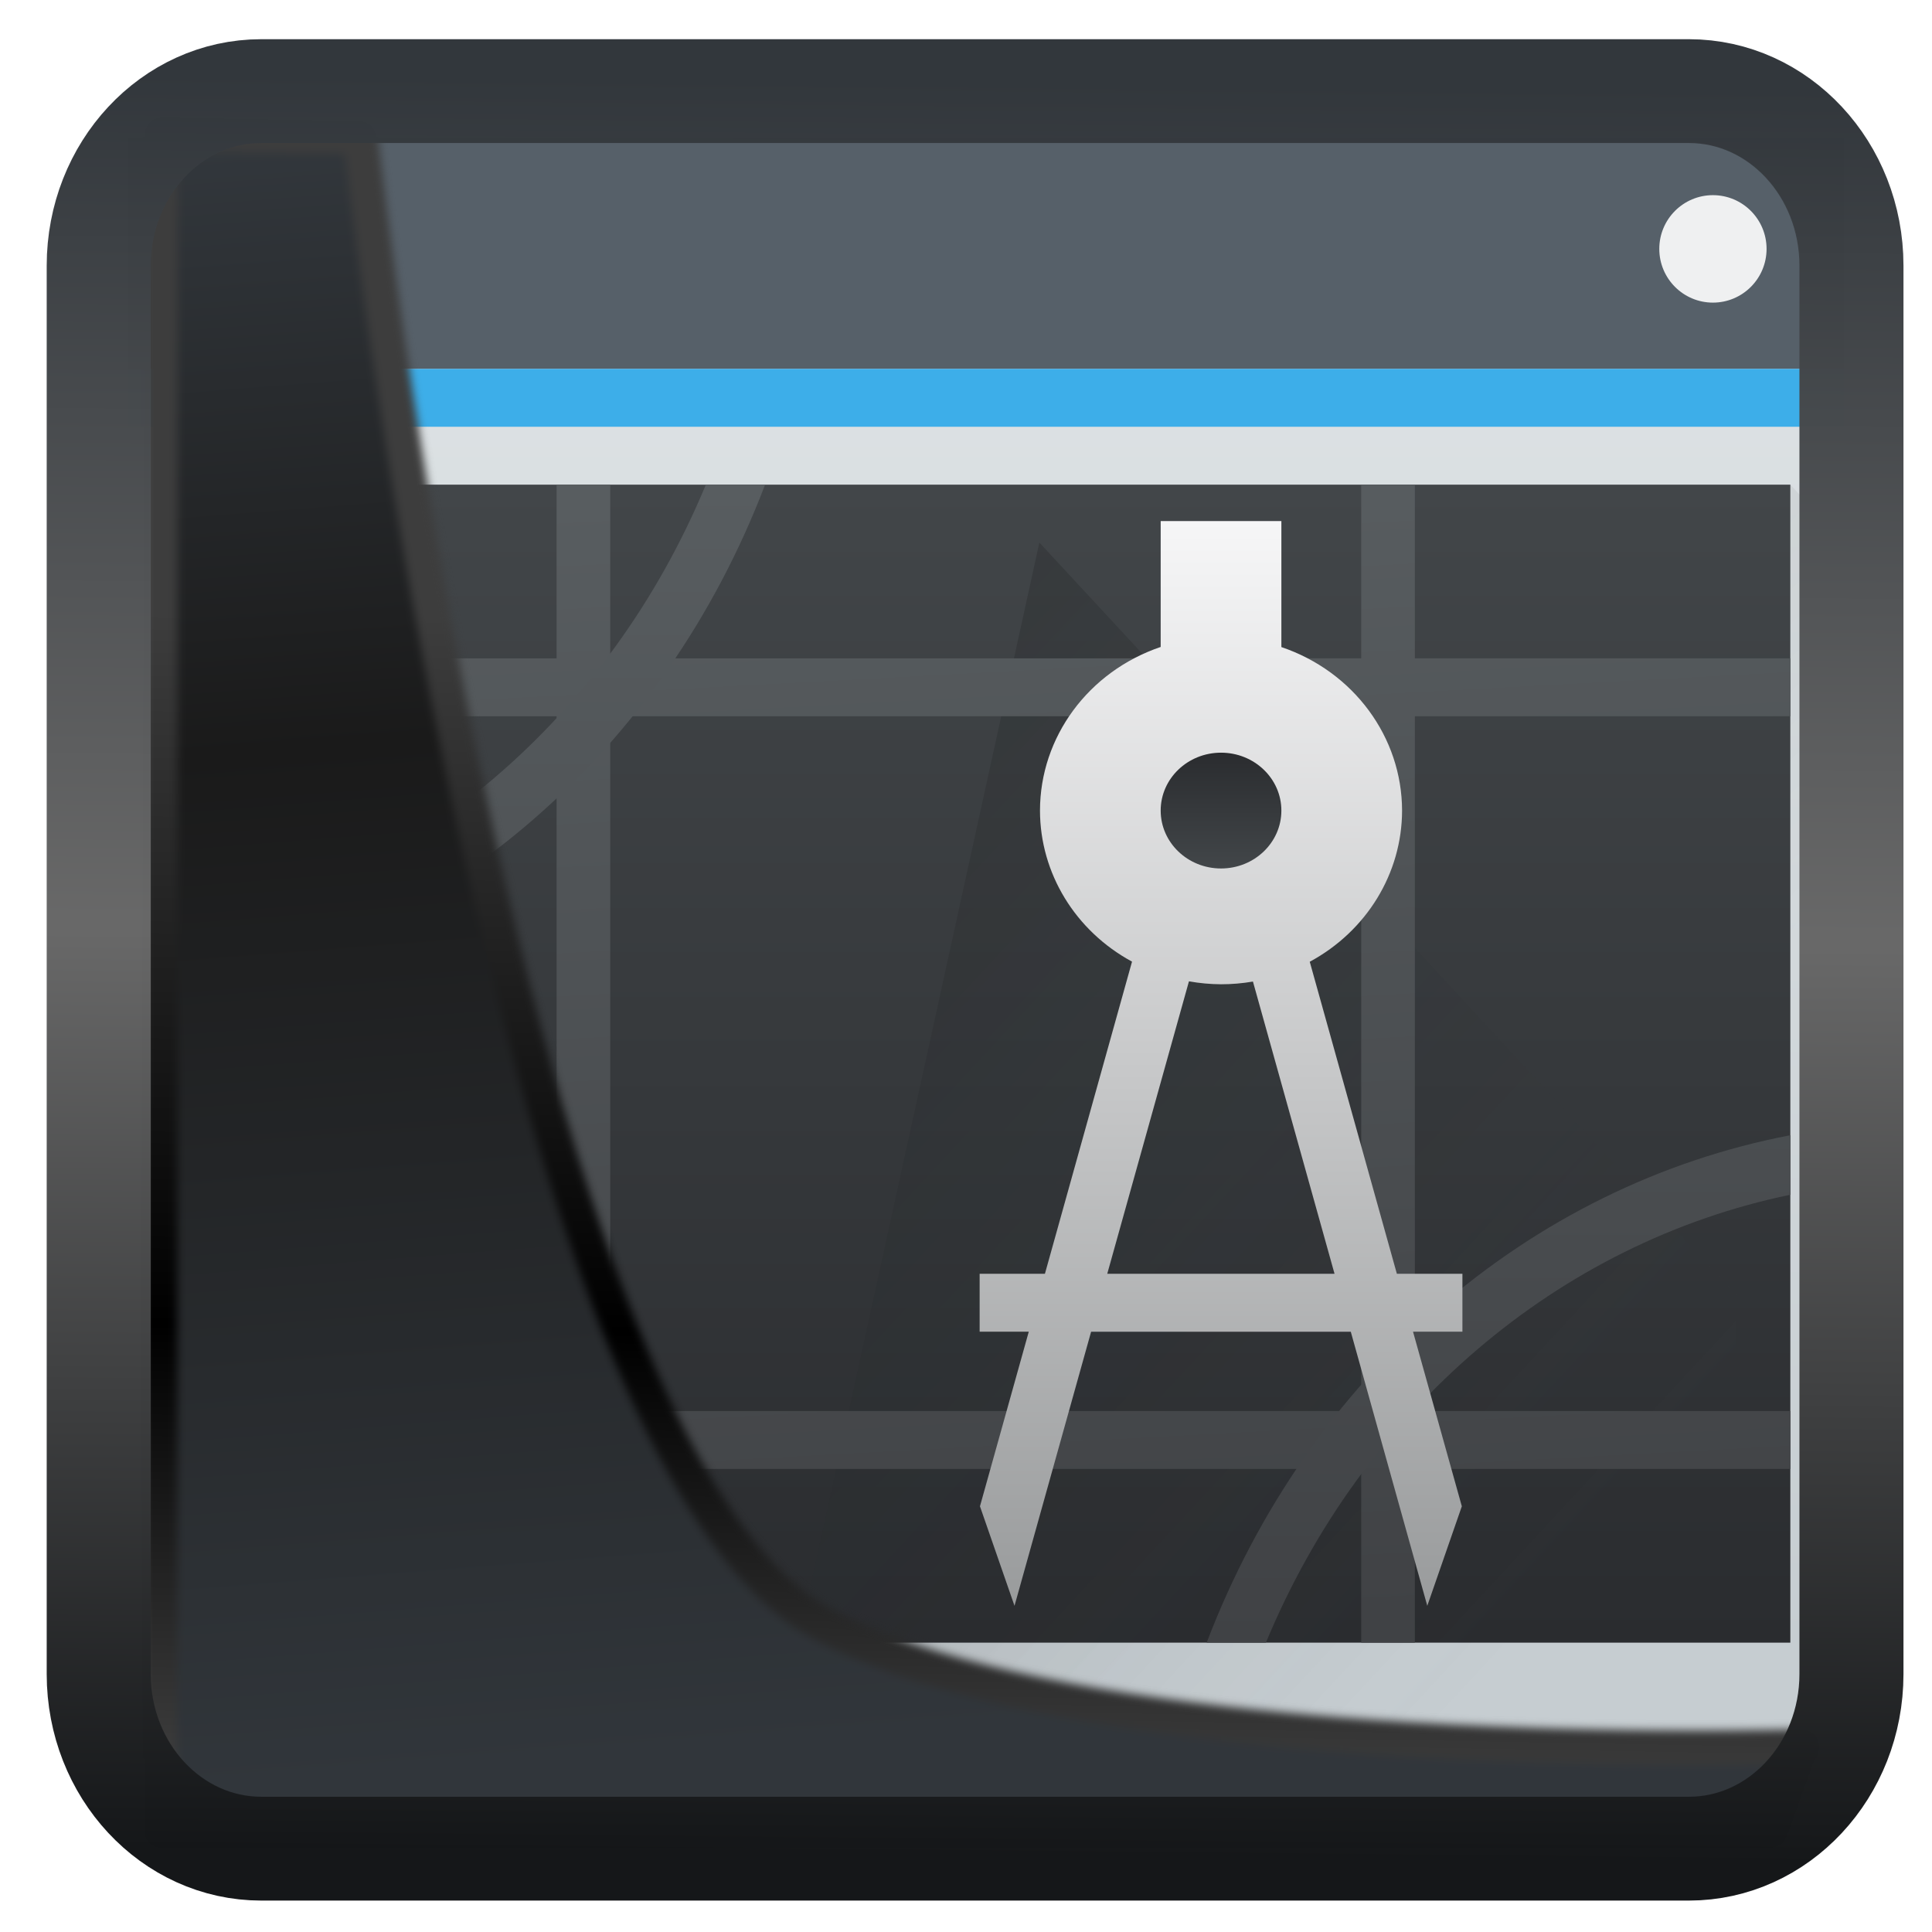
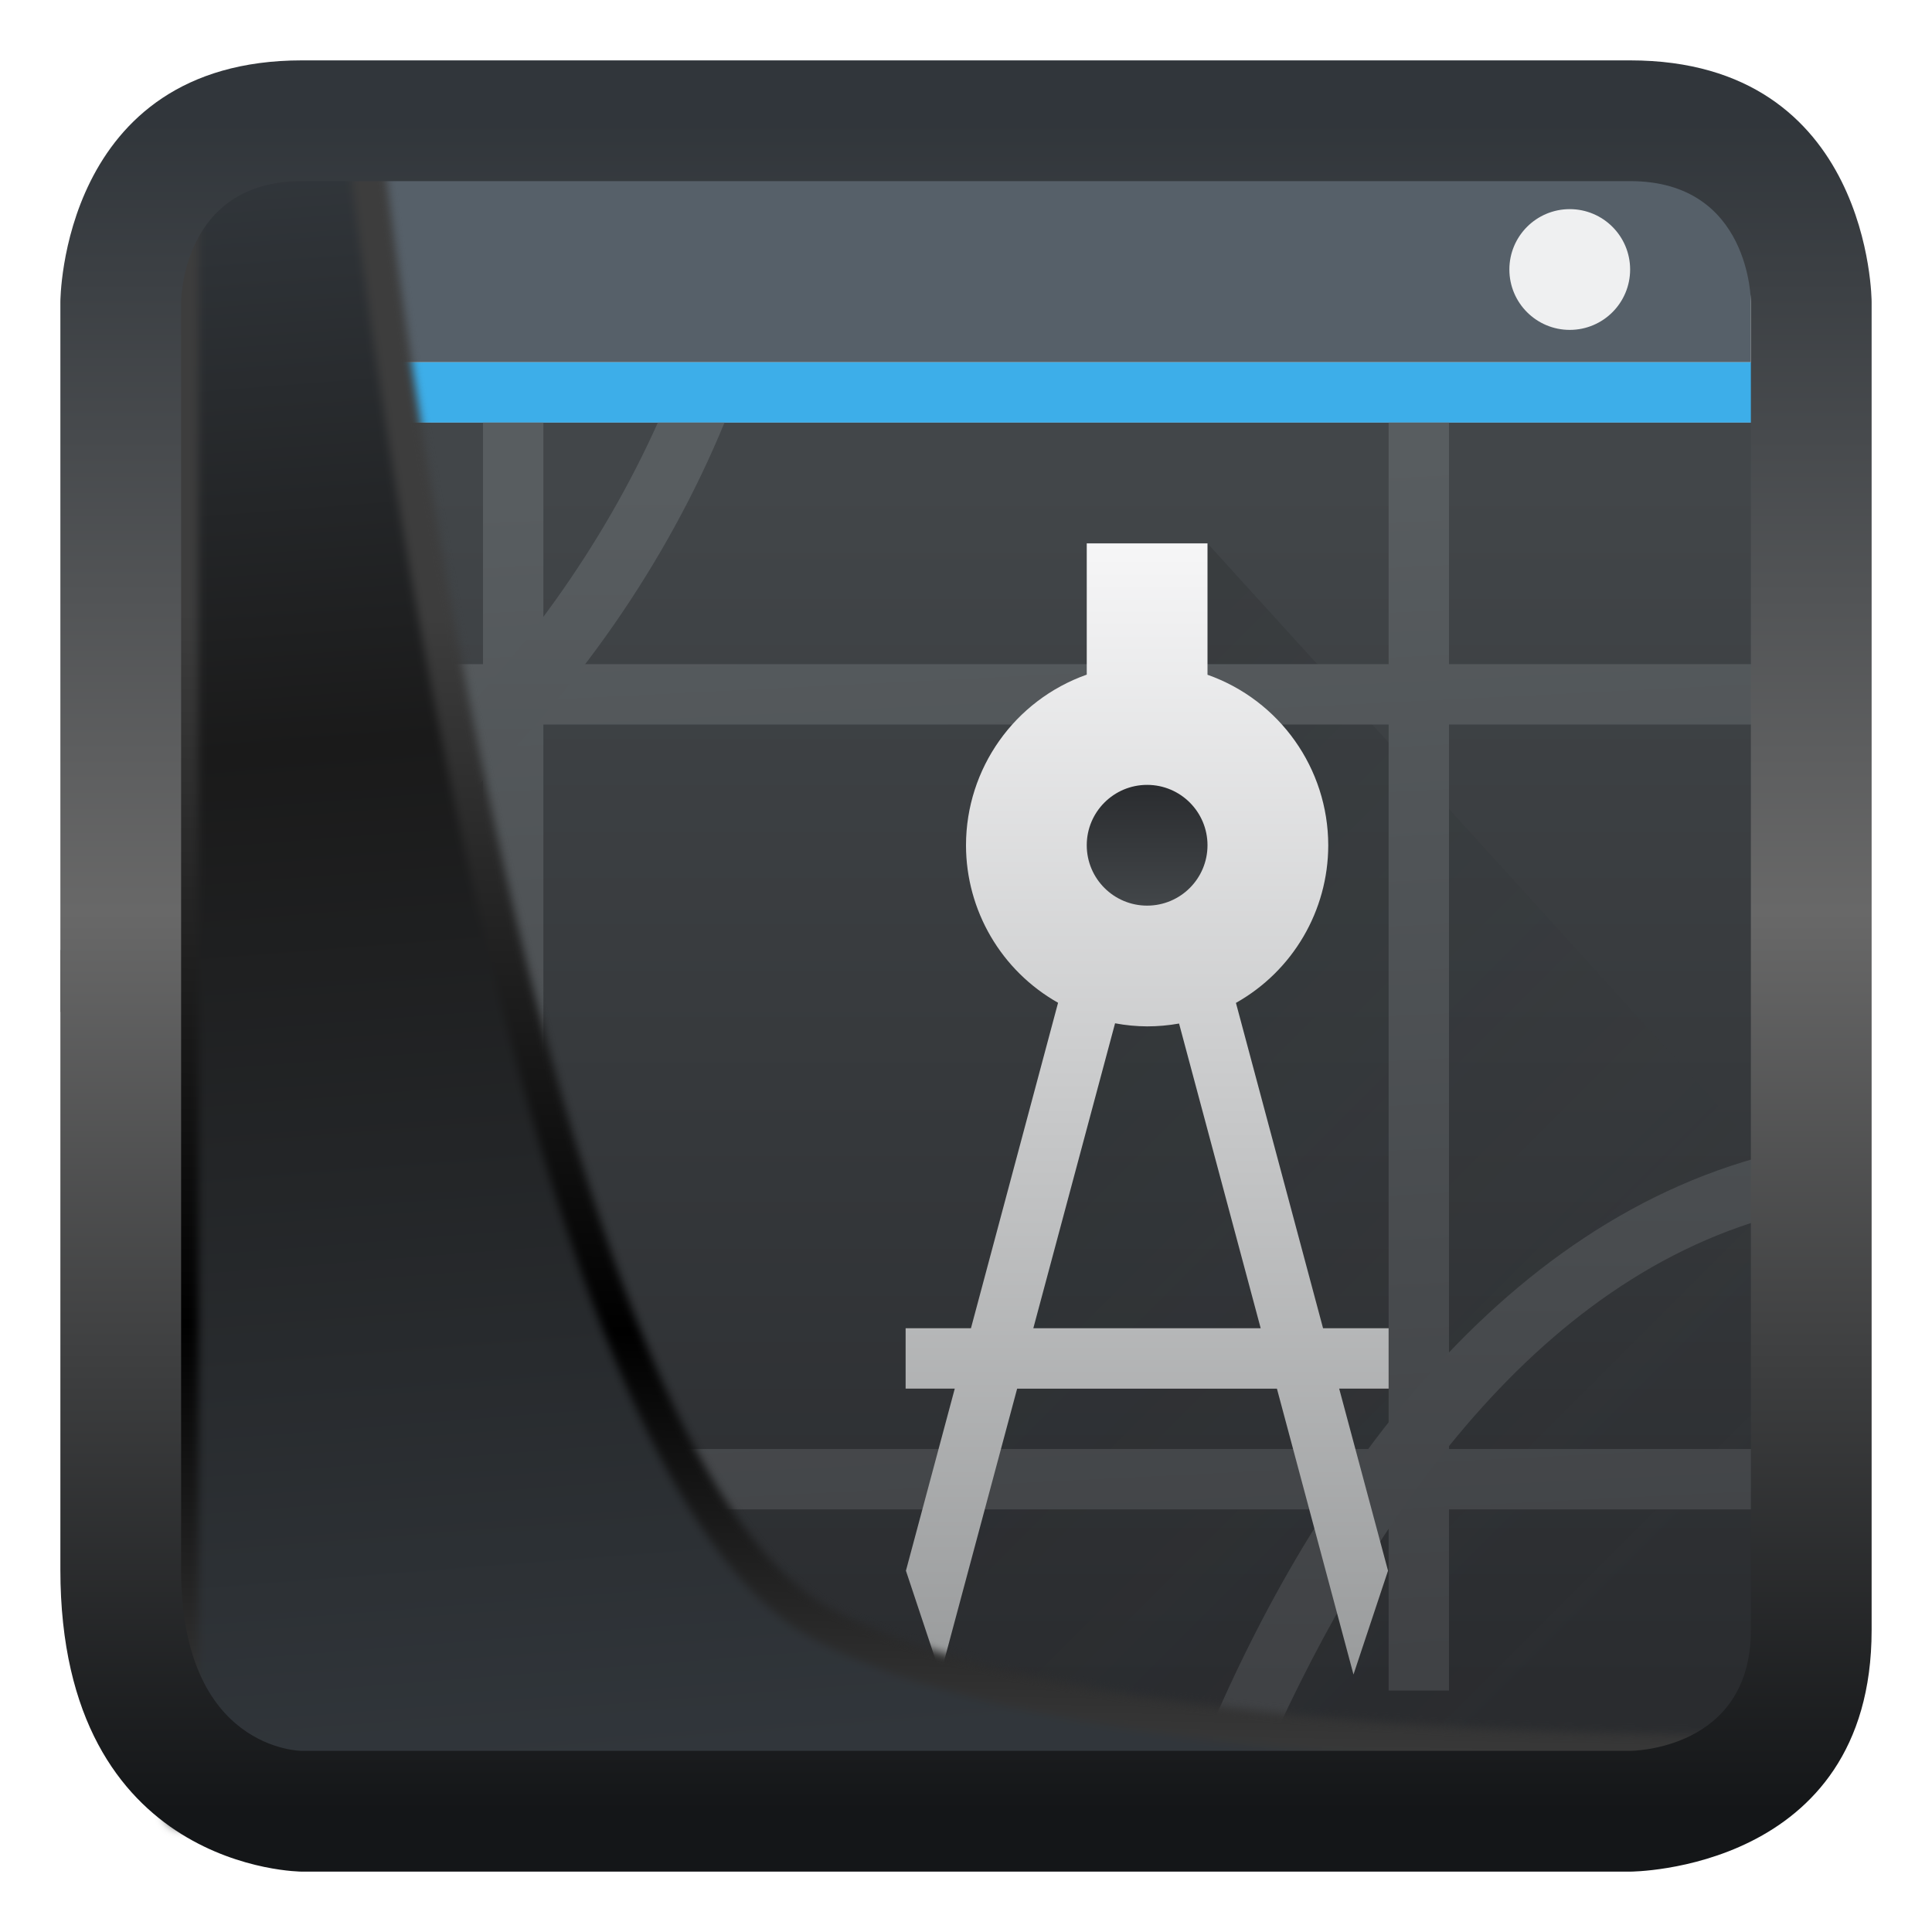
<svg xmlns="http://www.w3.org/2000/svg" xmlns:xlink="http://www.w3.org/1999/xlink" width="32" height="32" version="1.1" viewBox="0 0 32 32" id="svg22">
+   <style type="text/css" id="current-color-scheme">
+   .ColorScheme-Highlight {
+         color:#3daee9;
+       }
+       </style>
  <defs id="defs12">
-     <linearGradient id="linearGradient1005-3-3" x1="5.253" x2="9.382" y1="15.383" y2="2.942" gradientTransform="matrix(0.99999,0,0,0.99999,1.632,-0.61743)" gradientUnits="userSpaceOnUse">
-       <stop stop-color="#fa8200" offset="0" id="stop2" />
-       <stop stop-color="#ff9600" offset=".37" id="stop4" />
-       <stop stop-color="#ffb400" offset="1" id="stop6" />
+     <linearGradient id="linearGradient7">
+       <stop style="stop-color:#141618;stop-opacity:1;" offset="0" id="stop7" />
+       <stop style="stop-color:#686868;stop-opacity:1;" offset="0.532" id="stop9" />
+       <stop style="stop-color:#31363b;stop-opacity:1;" offset="1" id="stop8" />
    </linearGradient>
-     <filter id="filter4014" x="-0.062" y="-0.058" width="1.125" height="1.115" color-interpolation-filters="sRGB">
-       <feGaussianBlur stdDeviation="1.094" id="feGaussianBlur9" />
-     </filter>
    <linearGradient xlink:href="#linearGradient3487" id="linearGradient3403" gradientUnits="userSpaceOnUse" x1="6.949" y1="4.555" x2="11.215" y2="59.052" />
    <linearGradient id="linearGradient3487">
      <stop style="stop-color:#32373c;stop-opacity:1" offset="0" id="stop3481" />
      <stop id="stop3483" offset="0.368" style="stop-color:#1a1a1a;stop-opacity:1" />
      <stop style="stop-color:#31363b;stop-opacity:1" offset="1" id="stop3485" />
    </linearGradient>
    <linearGradient xlink:href="#linearGradient20604" id="linearGradient20558" gradientUnits="userSpaceOnUse" x1="25.802" y1="20.374" x2="25.111" y2="58.913" />
    <linearGradient id="linearGradient20604">
      <stop id="stop20598" offset="0" style="stop-color:#3d3d3d;stop-opacity:1" />
      <stop style="stop-color:#000000;stop-opacity:1" offset="0.618" id="stop20600" />
      <stop id="stop20602" offset="1" style="stop-color:#3d3d3d;stop-opacity:1" />
    </linearGradient>
-     <filter style="color-interpolation-filters:sRGB" id="filter20720" x="-0.017" y="-0.016" width="1.034" height="1.033">
+     <filter style="color-interpolation-filters:sRGB" id="filter20720" x="-0.017" y="-0.017" width="1.034" height="1.033">
      <feGaussianBlur stdDeviation="0.147" id="feGaussianBlur20722" />
    </filter>
-     <linearGradient gradientTransform="translate(0.360678,-0.1301695)" xlink:href="#linearGradient4555" id="linearGradient4557" x1="43.5" y1="64.012" x2="44.142" y2="0.306" gradientUnits="userSpaceOnUse" />
-     <linearGradient id="linearGradient4555">
-       <stop style="stop-color:#141618;stop-opacity:1" offset="0" id="stop4551" />
-       <stop id="stop4559" offset="0.518" style="stop-color:#686868;stop-opacity:1" />
-       <stop style="stop-color:#31363b;stop-opacity:1" offset="1" id="stop4553" />
-     </linearGradient>
-     <filter style="color-interpolation-filters:sRGB" id="filter4601" x="-0.03" width="1.06" y="-0.03" height="1.06">
-       <feGaussianBlur stdDeviation="0.015" id="feGaussianBlur4603" />
-     </filter>
-     <linearGradient id="linearGradient4643-8" xlink:href="#linearGradient4303-6" y1="543.798" y2="502.655" x2="0" gradientUnits="userSpaceOnUse" gradientTransform="matrix(0.6666673,0,0,0.6351842,128.1901,198.5187)" />
-     <linearGradient id="linearGradient4303-6">
-       <stop style="stop-color:#c6cdd1" id="stop4305-7" />
-       <stop offset="1" style="stop-color:#e0e5e7" id="stop4307-0" />
-     </linearGradient>
-     <linearGradient id="linearGradient4183" xlink:href="#linearGradient4293" y1="525.798" y2="540.798" x1="391.571" gradientUnits="userSpaceOnUse" x2="406.571" gradientTransform="translate(-7e-6,2.9e-5)" />
-     <linearGradient id="linearGradient4293">
-       <stop id="stop4295" />
-       <stop offset="1" style="stop-opacity:0" id="stop4297" />
-     </linearGradient>
-     <linearGradient xlink:href="#linearGradient4159" id="linearGradient4251" y1="543.798" y2="523.798" x2="0" gradientUnits="userSpaceOnUse" />
+     <linearGradient xlink:href="#linearGradient7" id="linearGradient8" x1="17" y1="30" x2="17" y2="2" gradientUnits="userSpaceOnUse" />
+     <linearGradient xlink:href="#linearGradient4159" id="linearGradient4251" y1="543.798" y2="523.798" x2="0" gradientUnits="userSpaceOnUse" gradientTransform="translate(-384.5714,-515.798)" />
    <linearGradient id="linearGradient4159">
      <stop style="stop-color:#2a2c2f" id="stop4161" />
      <stop offset="1" style="stop-color:#424649" id="stop4163" />
    </linearGradient>
    <linearGradient xlink:href="#linearGradient4400" id="linearGradient4244" y1="521.798" x1="397.571" y2="537.798" x2="413.571" gradientUnits="userSpaceOnUse" gradientTransform="translate(-384.5714,-512.798)" />
    <linearGradient id="linearGradient4400">
      <stop style="stop-color:#020303" id="stop4402" />
      <stop offset="1" style="stop-color:#424649;stop-opacity:0" id="stop4404" />
    </linearGradient>
-     <linearGradient xlink:href="#linearGradient4430" id="linearGradient4329" y1="28" x1="15" y2="8" x2="14" gradientUnits="userSpaceOnUse" />
+     <linearGradient xlink:href="#linearGradient4430" id="linearGradient4329" y1="28" x1="15" y2="8" x2="14" gradientUnits="userSpaceOnUse" gradientTransform="translate(2e-5,3e-5)" />
    <linearGradient id="linearGradient4430">
      <stop style="stop-color:#404245" id="stop4432" />
      <stop offset="1" style="stop-color:#585d60" id="stop4434" />
    </linearGradient>
-     <linearGradient xlink:href="#linearGradient4430" id="linearGradient4583" y1="26" y2="6" x2="0" gradientUnits="userSpaceOnUse" gradientTransform="translate(0,2)" />
-     <linearGradient xlink:href="#linearGradient4303" id="linearGradient4556" y1="25" y2="6" x2="0" gradientUnits="userSpaceOnUse" gradientTransform="matrix(1.125075,0,0,1,386.9566,518.4268)" />
+     <linearGradient xlink:href="#linearGradient4430" id="linearGradient4583" y1="26" y2="6" x2="0" gradientUnits="userSpaceOnUse" gradientTransform="translate(2e-5,2.00003)" />
+     <linearGradient xlink:href="#linearGradient4303" id="linearGradient4556" y1="25" y2="6" x2="0" gradientUnits="userSpaceOnUse" gradientTransform="translate(2e-5,3.00003)" />
    <linearGradient id="linearGradient4303">
      <stop style="stop-color:#989a9b" id="stop4305" />
      <stop offset="1" style="stop-color:#f6f6f7" id="stop4307" />
    </linearGradient>
-     <linearGradient xlink:href="#linearGradient4159" id="linearGradient4191" y1="525.798" y2="527.798" x2="0" gradientUnits="userSpaceOnUse" gradientTransform="matrix(1.125075,0,0,1,-45.71511,2.628842)" />
+     <linearGradient xlink:href="#linearGradient4159" id="linearGradient4191" y1="525.798" y2="527.798" x2="0" gradientUnits="userSpaceOnUse" gradientTransform="translate(-384.5714,-512.798)" />
  </defs>
-   <g id="g872" transform="matrix(0.8884856,0,0,0.9590019,-339.5753,-494.2958)">
-     <rect width="32" x="384.571" y="517.798" rx="0" height="28" style="fill:url(#linearGradient4643-8)" id="rect4641-5" />
-     <path style="opacity:0.2;fill:url(#linearGradient4183);fill-rule:evenodd" id="path4167" d="m 385.571,543.798 30,-20 1,1 -1e-5,21 -29,3e-5 z" />
-     <rect width="32" x="384.571" y="517.798" height="4" style="fill:#566069" id="rect4647-8" />
-     <rect width="32" x="384.571" y="521.798" height="1" style="fill:#3daee9" id="rect4649-8" />
-     <rect width="30" x="385.571" y="523.798" height="20" style="fill:url(#linearGradient4251)" id="rect4653-5" />
-     <rect width="2" x="413.128" y="518.798" rx="1" height="1.856" style="fill:#eff0f1;stroke-width:0.963" id="rect4661-1" />
-     <path style="opacity:0.2;fill:url(#linearGradient4244);fill-rule:evenodd" id="path4236" d="M 17,9 12.557,27.756 14.801,30 H 30 v -8 z" transform="translate(384.5714,515.798)" />
-     <path style="fill:url(#linearGradient4329);stroke-width:0.1;stroke-linecap:square" id="rect4315" d="m 8,8 v 3 H 1 v 1 H 8 V 24 H 1 v 1 h 7 v 3 h 1 v -3 h 14 v 3 h 1 v -3 h 7 V 24 H 24 V 12 h 7 V 11 H 24 V 8 h -1 v 3 H 9 V 8 Z m 1,4 H 23 V 24 H 9 Z" transform="translate(384.5714,515.798)" />
-     <path style="fill:url(#linearGradient4583);stroke-width:0.1;stroke-linecap:square" id="path4560" d="M 10.783,8 C 8.98,12.021 5.328,14.909 1,15.736 v 1.027 C 5.89,15.899 9.998,12.593 11.887,8 Z M 31,19.236 C 26.112,20.102 22.007,23.409 20.119,28 h 1.104 C 23.024,23.981 26.674,21.093 31,20.264 Z" transform="translate(384.5714,515.798)" />
-     <path style="fill:url(#linearGradient4556);stroke-width:0.106;stroke-linecap:square" id="rect4530" d="m 403.833,524.427 v 2.174 a 3.375,3 0 0 0 -2.25,2.826 3.375,3 0 0 0 1.716,2.609 l -1.624,5.391 h -1.217 v 1 h 0.916 l -0.91,3.016 0.644,1.719 1.428,-4.734 h 4.841 l 1.426,4.734 0.644,-1.719 -0.91,-3.016 h 0.921 v -1 h -1.222 l -1.624,-5.389 a 3.375,3 0 0 0 1.721,-2.611 3.375,3 0 0 0 -2.25,-2.824 v -2.176 z m 0.527,7.949 a 3.375,3 0 0 0 0.598,0.051 3.375,3 0 0 0 0.595,-0.047 l 1.521,5.047 h -4.237 z" />
-     <ellipse cx="404.958" cy="529.427" style="color:#000000;color-interpolation:sRGB;color-interpolation-filters:linearRGB;fill:url(#linearGradient4191);stroke-width:1.061;color-rendering:auto;image-rendering:auto;shape-rendering:auto;text-rendering:auto" id="path4234" rx="1.125" ry="1" />
-   </g>
-   <path style="display:inline;mix-blend-mode:normal;fill:url(#linearGradient3403);fill-opacity:1;stroke:url(#linearGradient20558);stroke-width:1.162;stroke-linecap:butt;stroke-linejoin:round;stroke-miterlimit:4;stroke-dasharray:none;stroke-opacity:1;filter:url(#filter20720)" d="M 4.704,3.981 4.691,60.802 H 58.595 l 1.022,-2.866 c 0,0 -23.875,0.766 -32.844,-4.14 C 16.258,48.042 11.401,4.098 11.401,4.098 Z" id="path1686" transform="matrix(0.4953066,0,0,0.4953066,0.3240932,0.2322844)" />
-   <rect style="display:inline;fill:none;fill-opacity:1;stroke:url(#linearGradient4557);stroke-width:3.714;stroke-linejoin:round;stroke-miterlimit:7.8;stroke-dasharray:none;stroke-opacity:0.995;filter:url(#filter4601)" id="rect4539" width="62.567" height="62.867" x="1.032" y="0.596" ry="6.245" rx="5.803" transform="matrix(0.4639946,0,0,0.4630489,1.156289,1.233148)" />
+   <rect width="23" x="6" y="2" height="4" style="fill:#566069" id="rect4647-8" />
+   <rect width="24" x="6" y="6" height="1" class="ColorScheme-Highlight" fill="currentColor" id="rect4649-8" />
+   <rect width="23.5" x="6" y="7" height="22.5" style="fill:url(#linearGradient4251)" id="rect4653-5" rx="6.1580402e-05" ry="6.1580402e-05" />
+   <rect width="2" x="25" y="3.464" rx="1" height="2" style="fill:#eff0f1" id="rect4661-1" />
+   <path style="opacity:0.2;fill:url(#linearGradient4244);fill-rule:evenodd" id="path4236" d="M 20,9 15.557,27.756 17.801,29 30,29 30,20 Z" />
+   <path style="fill:url(#linearGradient4329);stroke-width:0.1;stroke-linecap:square" id="rect4315" d="m 8,7 2e-5,4 L 7,11 v 1 l 1,3e-5 v 12 l 1,1 h 14 v 3 h 1 v -3 L 30,25 v -1 l -6,3e-5 v -12 L 30,12 v -1 l -6,3e-5 L 24,7 h -1 l 2e-5,4 h -14 L 9,7 Z m 1,5 h 14 v 12 h -14 z" />
+   <path style="fill:url(#linearGradient4583);stroke-width:0.1;stroke-linecap:square" id="path4560" d="M 10.896,7 C 9.094,11.021 5.328,14.909 1,15.736 v 1.027 C 5.89,15.899 10.111,11.593 12,7 Z M 30,18.973 C 25.112,19.839 21.784,24.409 19.896,29 H 21 c 1.802,-4.019 4.674,-8.171 9,-9 z" />
+   <path style="fill:url(#linearGradient4556);stroke-width:0.1;stroke-linecap:square" id="rect4530" d="m 18,9 v 2.174 c -1.198,0.424 -1.999,1.556 -2,2.826 0.001,1.081 0.584,2.078 1.525,2.609 l -1.443,5.391 H 15 v 1 h 0.814 l -0.809,3.016 0.572,1.719 1.27,-4.734 h 4.303 l 1.268,4.734 0.572,-1.719 -0.809,-3.016 H 23 v -1 H 21.914 L 20.471,16.611 C 21.414,16.081 21.999,15.083 22,14 21.998,12.73 21.197,11.599 20,11.176 V 9 Z m 0.469,7.949 c 0.175,0.033 0.353,0.05 0.531,0.051 0.177,5.4e-5 0.355,-0.016 0.529,-0.047 l 1.352,5.047 h -3.766 z" />
+   <circle cx="19" cy="14" style="color:#000000;color-interpolation:sRGB;color-interpolation-filters:linearRGB;fill:url(#linearGradient4191);color-rendering:auto;image-rendering:auto;shape-rendering:auto;text-rendering:auto" r="1" id="path4234" />
+   <path style="display:inline;mix-blend-mode:normal;fill:url(#linearGradient3403);fill-opacity:1;stroke:url(#linearGradient20558);stroke-width:1.162;stroke-linecap:butt;stroke-linejoin:round;stroke-miterlimit:4;stroke-dasharray:none;stroke-opacity:1;filter:url(#filter20720)" d="M 5.403,3.569 V 60.1 H 57.895 l 2.019,-2.019 c 0,0 -24.172,0.621 -33.141,-4.285 C 16.258,48.042 11.459,3.569 11.459,3.569 Z" id="path1686" transform="matrix(0.4953066,0,0,0.4953066,0.3240932,0.2322844)" />
+   <path id="rect5" style="display:inline;opacity:1;fill:url(#linearGradient8);stroke-width:0.226" d="M 5,1 C 1,1 1,5 1,5 v 21 c 0,5 4,5 4,5 h 22 c 0,0 4,0 4,-4 V 5 c 0,0 0,-4 -4,-4 z m 0,2 h 22 c 2,0 2,2 2,2 v 22 c 0,2 -2,2 -2,2 H 5 C 5,29 3,29 3,26 V 5 C 3,5 3,3 5,3 Z" />
</svg>
